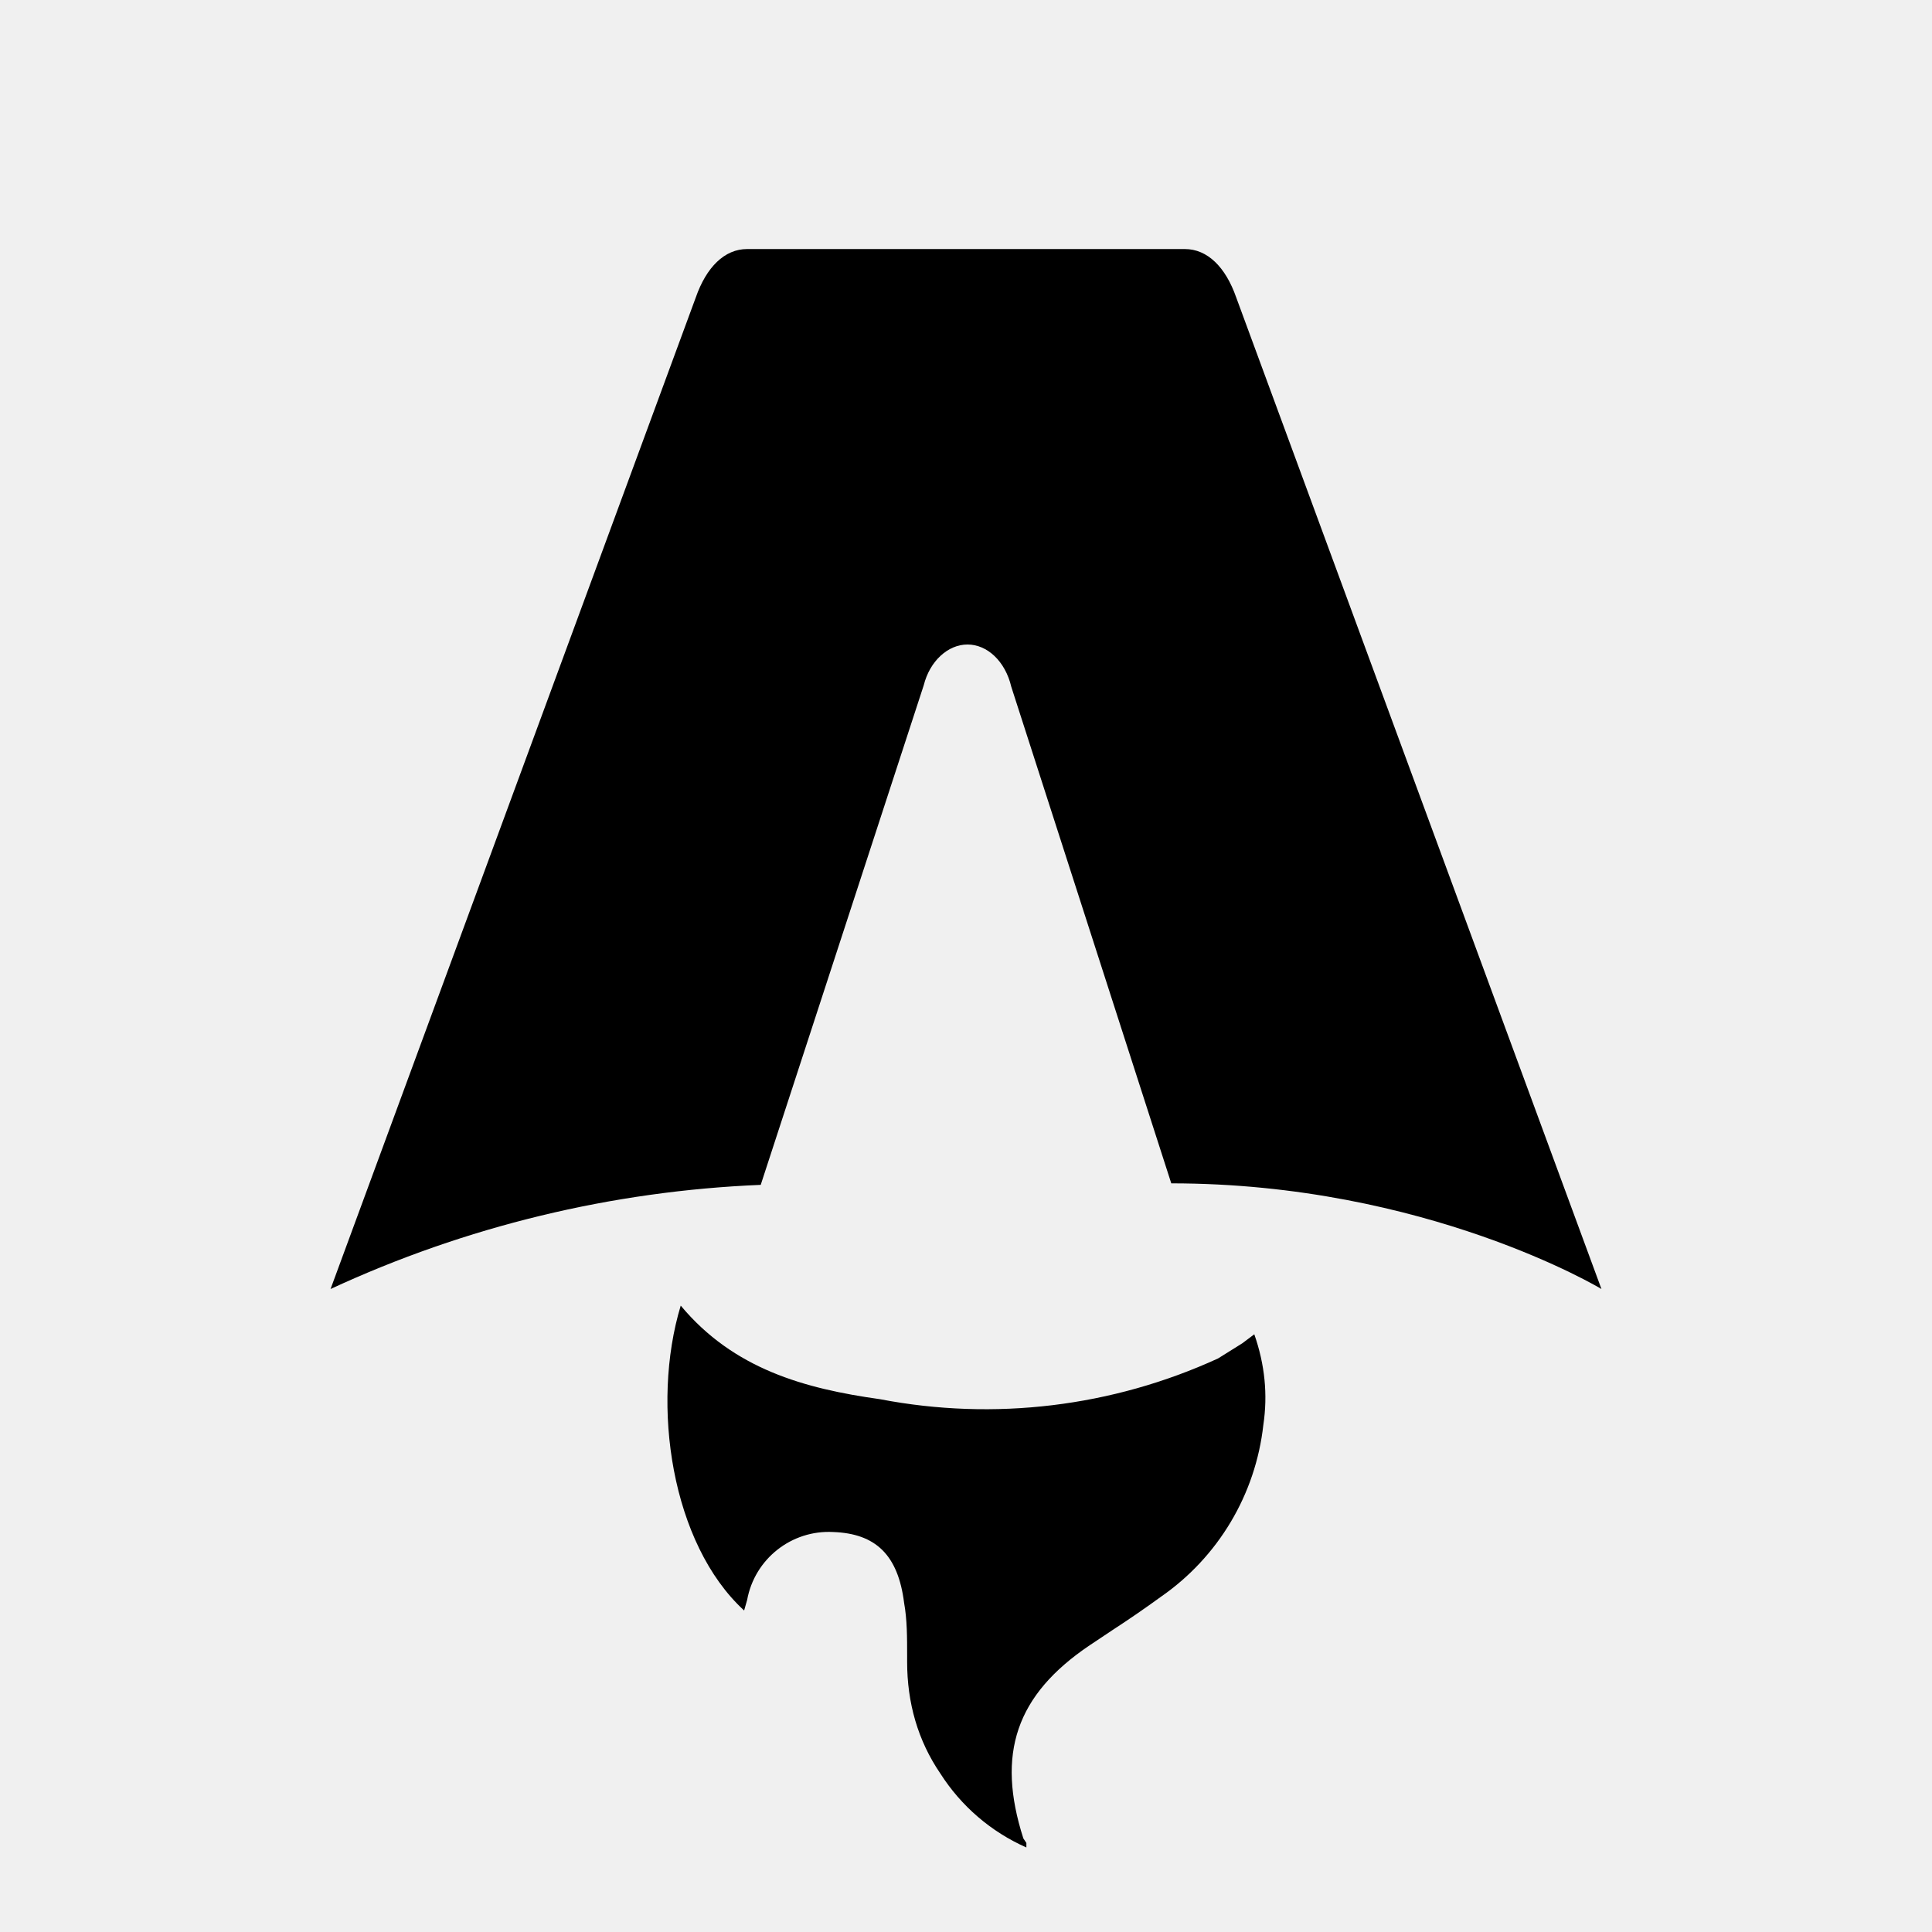
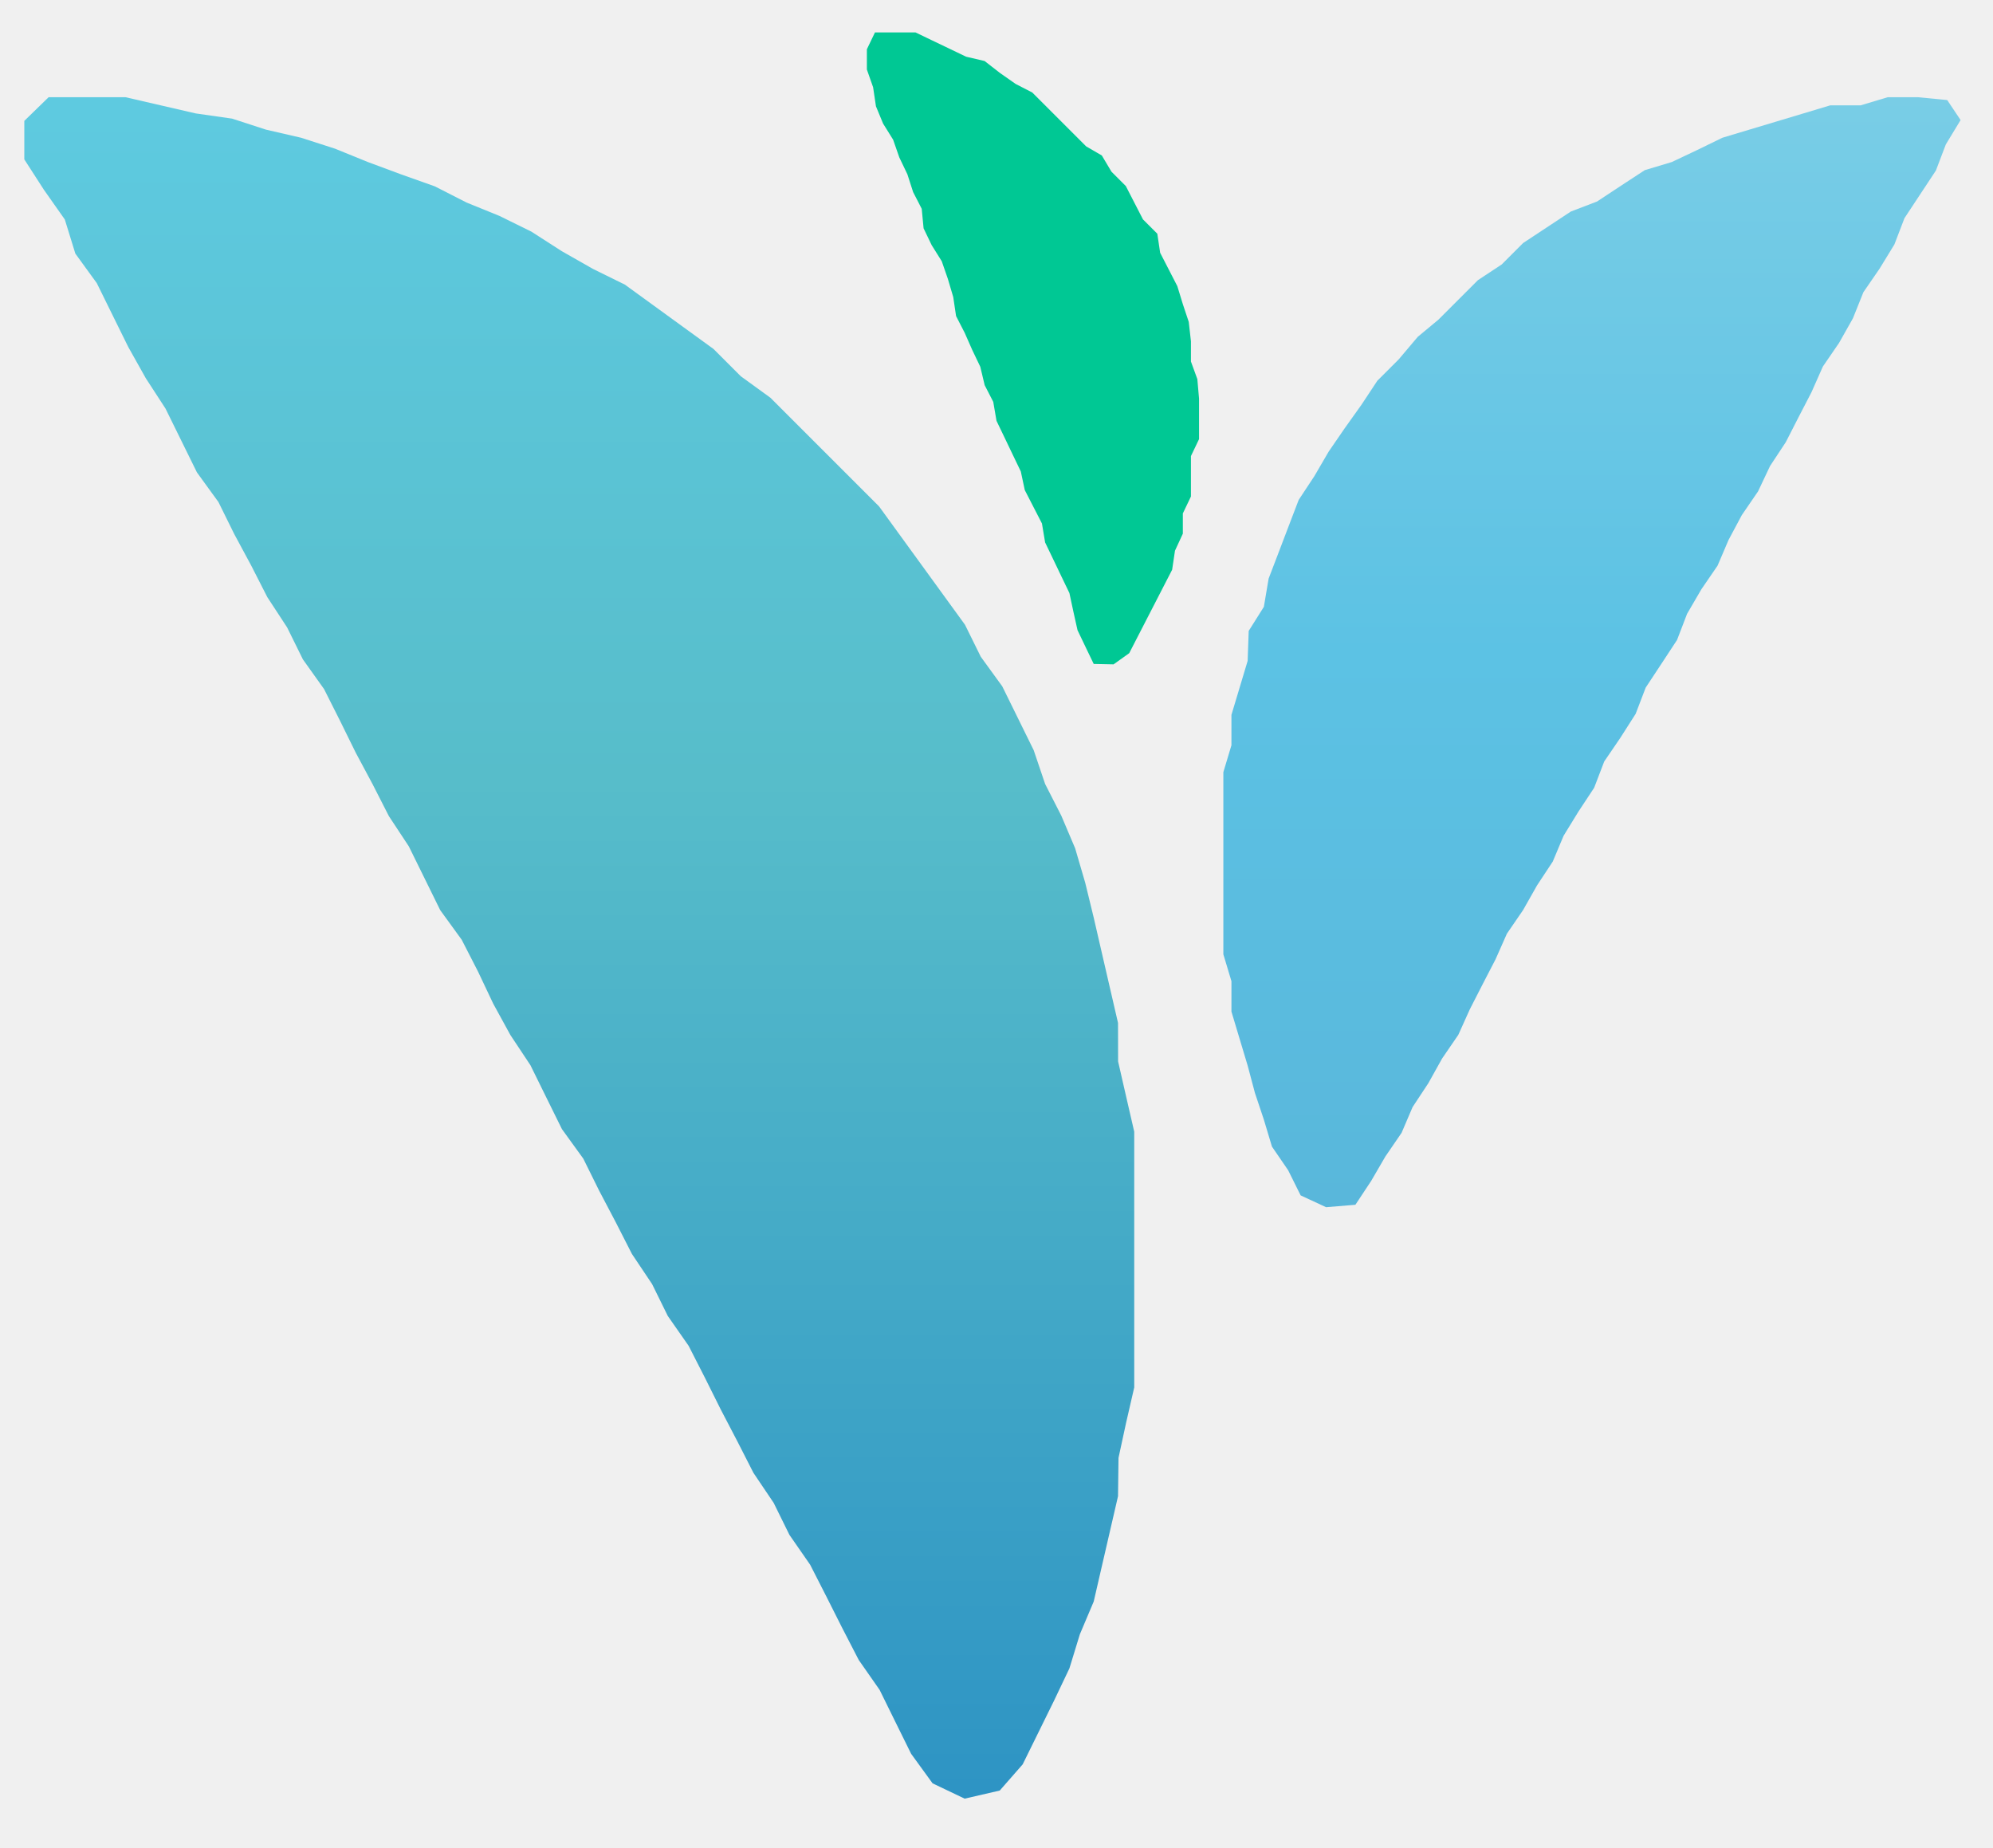
- <svg xmlns="http://www.w3.org/2000/svg" fill="none" viewBox="0 0 128 128">
-   <path d="M50.4 78.5a75.1 75.1 0 0 0-28.5 6.9l24.2-65.7c.7-2 1.9-3.2 3.4-3.2h29c1.5 0 2.7 1.2 3.4 3.2l24.2 65.7s-11.6-7-28.5-7L67 45.5c-.4-1.7-1.6-2.8-2.9-2.8-1.3 0-2.5 1.1-2.9 2.7L50.4 78.5Zm-1.1 28.2Zm-4.2-20.2c-2 6.6-.6 15.8 4.2 20.2a17.5 17.5 0 0 1 .2-.7 5.5 5.5 0 0 1 5.7-4.5c2.8.1 4.3 1.5 4.7 4.7.2 1.1.2 2.3.2 3.5v.4c0 2.7.7 5.2 2.2 7.4a13 13 0 0 0 5.7 4.9v-.3l-.2-.3c-1.8-5.6-.5-9.5 4.4-12.8l1.5-1a73 73 0 0 0 3.2-2.2 16 16 0 0 0 6.8-11.4c.3-2 .1-4-.6-6l-.8.6-1.6 1a37 37 0 0 1-22.4 2.7c-5-.7-9.7-2-13.2-6.2Z" />
-   <style>
-         path { fill: #000; }
-         @media (prefers-color-scheme: dark) {
-             path { fill: #FFF; }
-         }
-     </style>
+ <svg xmlns="http://www.w3.org/2000/svg" viewBox="0 0 246 228" width="246" height="228">
+   <defs>
+     <linearGradient id="leftGrad" x1="0%" y1="0%" x2="0%" y2="100%">
+       <stop offset="0%" stop-color="#5ECAE0" />
+       <stop offset="40%" stop-color="#57BDCA" />
+       <stop offset="100%" stop-color="#2E94C4" />
+     </linearGradient>
+     <linearGradient id="rightGrad" x1="0%" y1="0%" x2="0%" y2="100%">
+       <stop offset="0%" stop-color="#79CDE6" />
+       <stop offset="50%" stop-color="#5CC2E4" />
+       <stop offset="100%" stop-color="#59B7DB" />
+     </linearGradient>
+   </defs>
+   <path d="M 6.0,12.0 L 3.0,14.92 L 3.0,19.67 L 5.41,23.41 L 8.0,27.09 L 9.3,31.3 L 11.95,34.95 L 13.89,38.89 L 15.84,42.84 L 18.0,46.69 L 20.43,50.43 L 22.37,54.37 L 24.31,58.31 L 26.96,61.96 L 28.91,65.91 L 31.0,69.79 L 33.0,73.71 L 35.44,77.44 L 37.39,81.39 L 40.0,85.05 L 41.98,88.98 L 43.92,92.92 L 46.0,96.81 L 48.0,100.73 L 50.46,104.46 L 52.4,108.4 L 54.34,112.34 L 56.99,115.99 L 59.0,119.91 L 60.88,123.88 L 63.0,127.75 L 65.47,131.47 L 67.41,135.41 L 69.36,139.36 L 72.0,143.01 L 73.95,146.95 L 76.0,150.85 L 78.0,154.77 L 80.49,158.49 L 82.43,162.43 L 85.0,166.11 L 87.0,170.03 L 88.96,173.96 L 91.0,177.87 L 93.0,181.79 L 95.5,185.5 L 97.44,189.44 L 100.0,193.13 L 102.0,197.05 L 103.98,200.98 L 106.0,204.89 L 108.57,208.57 L 110.51,212.51 L 112.46,216.46 L 115.11,220.11 L 119.07,222.0 L 123.4,221.0 L 126.23,217.77 L 128.17,213.83 L 130.11,209.89 L 132.0,205.92 L 133.29,201.71 L 135.0,197.67 L 136.0,193.33 L 137.0,189.0 L 138.0,184.67 L 138.06,179.94 L 139.0,175.59 L 140.0,171.25 L 140.0,166.51 L 140.0,161.76 L 140.0,157.84 L 140.0,153.92 L 140.0,149.17 L 140.0,144.42 L 140.0,139.68 L 139.0,135.34 L 138.01,131.01 L 138.0,126.26 L 137.0,121.93 L 136.0,117.6 L 135.0,113.26 L 133.95,108.95 L 132.71,104.71 L 131.0,100.68 L 129.0,96.76 L 127.59,92.59 L 125.65,88.65 L 123.71,84.71 L 121.06,81.06 L 119.11,77.11 L 116.46,73.46 L 113.81,69.81 L 111.16,66.16 L 108.51,62.51 L 105.16,59.16 L 101.8,55.8 L 98.44,52.44 L 95.09,49.09 L 91.44,46.44 L 88.08,43.08 L 84.43,40.43 L 80.78,37.78 L 77.13,35.13 L 73.19,33.19 L 69.34,31.0 L 65.59,28.59 L 61.65,26.65 L 57.59,25.0 L 53.67,23.0 L 49.53,21.53 L 45.41,20.0 L 41.35,18.35 L 37.16,17.0 L 32.83,16.0 L 28.64,14.64 L 24.16,14.0 L 19.83,13.0 L 15.5,12.0 L 10.75,12.0 Z" fill="url(#leftGrad)" />
+   <path d="M 233.0,12.0 L 229.67,13.0 L 225.92,13.0 L 222.59,14.0 L 219.26,15.0 L 215.93,16.0 L 212.6,17.0 L 209.48,18.52 L 206.35,20.0 L 203.02,21.0 L 200.07,22.93 L 197.13,24.87 L 193.89,26.11 L 190.95,28.05 L 188.01,29.99 L 185.36,32.64 L 182.42,34.58 L 179.77,37.23 L 177.54,39.46 L 175.0,41.57 L 172.65,44.35 L 170.01,46.99 L 168.06,49.94 L 166.0,52.83 L 164.0,55.74 L 162.24,58.76 L 160.3,61.7 L 159.06,64.94 L 157.83,68.17 L 156.59,71.41 L 156.0,74.9 L 154.13,77.87 L 154.0,81.57 L 153.0,84.9 L 152.0,88.23 L 152.0,91.98 L 151.0,95.31 L 151.0,99.05 L 151.0,102.8 L 151.0,106.55 L 151.0,110.29 L 151.0,114.04 L 151.0,117.78 L 152.0,121.11 L 152.0,124.86 L 153.0,128.19 L 154.0,131.52 L 154.9,134.9 L 156.0,138.19 L 157.0,141.52 L 159.0,144.44 L 160.54,147.54 L 163.68,149.0 L 167.3,148.7 L 169.25,145.75 L 171.0,142.74 L 173.0,139.82 L 174.36,136.64 L 176.3,133.7 L 178.0,130.65 L 180.0,127.73 L 181.42,124.58 L 183.0,121.49 L 184.6,118.4 L 186.0,115.24 L 188.0,112.32 L 189.72,109.28 L 191.66,106.34 L 193.0,103.15 L 194.83,100.17 L 196.77,97.23 L 198.01,93.99 L 200.0,91.07 L 201.89,88.11 L 203.13,84.87 L 205.07,81.93 L 207.0,78.99 L 208.24,75.76 L 210.0,72.74 L 212.0,69.82 L 213.36,66.64 L 215.0,63.57 L 217.0,60.65 L 218.48,57.52 L 220.42,54.58 L 222.0,51.49 L 223.6,48.4 L 225.0,45.24 L 227.0,42.32 L 228.71,39.29 L 230.0,36.07 L 232.0,33.16 L 233.83,30.17 L 235.07,26.93 L 237.01,23.99 L 238.95,21.05 L 240.18,17.82 L 242.0,14.82 L 240.35,12.35 L 236.75,12.0 Z" fill="url(#rightGrad)" />
+   <path d="M 108.0,4.0 L 107.0,6.08 L 107.0,8.58 L 107.77,10.77 L 108.12,13.12 L 109.0,15.25 L 110.24,17.24 L 111.0,19.42 L 112.0,21.51 L 112.71,23.71 L 113.77,25.77 L 114.0,28.18 L 115.0,30.26 L 116.24,32.24 L 117.0,34.43 L 117.66,36.66 L 118.01,39.01 L 119.07,41.07 L 120.0,43.18 L 121.0,45.27 L 121.54,47.54 L 122.6,49.6 L 123.0,51.94 L 124.0,54.02 L 125.0,56.11 L 126.0,58.19 L 126.49,60.49 L 127.55,62.55 L 128.61,64.61 L 129.0,66.95 L 130.0,69.03 L 131.0,71.12 L 132.0,73.2 L 132.49,75.49 L 133.0,77.78 L 134.0,79.87 L 135.0,81.95 L 137.45,82.0 L 139.38,80.62 L 140.44,78.56 L 141.5,76.5 L 142.56,74.44 L 143.62,72.38 L 144.68,70.32 L 145.03,67.97 L 146.0,65.87 L 146.0,63.37 L 147.0,61.28 L 147.0,58.79 L 147.0,56.29 L 148.0,54.2 L 148.0,51.7 L 148.0,49.2 L 147.79,46.79 L 147.0,44.62 L 147.0,42.12 L 146.73,39.73 L 146.0,37.54 L 145.32,35.32 L 144.26,33.26 L 143.2,31.2 L 142.85,28.85 L 141.08,27.08 L 140.02,25.02 L 138.96,22.96 L 137.19,21.19 L 136.0,19.19 L 134.07,18.07 L 132.72,16.72 L 130.95,14.95 L 129.19,13.19 L 127.42,11.42 L 125.36,10.36 L 123.42,9.0 L 121.53,7.53 L 119.25,7.0 L 117.17,6.0 L 115.08,5.0 L 113.0,4.0 L 110.5,4.0 Z" fill="#00C894" />
</svg>
